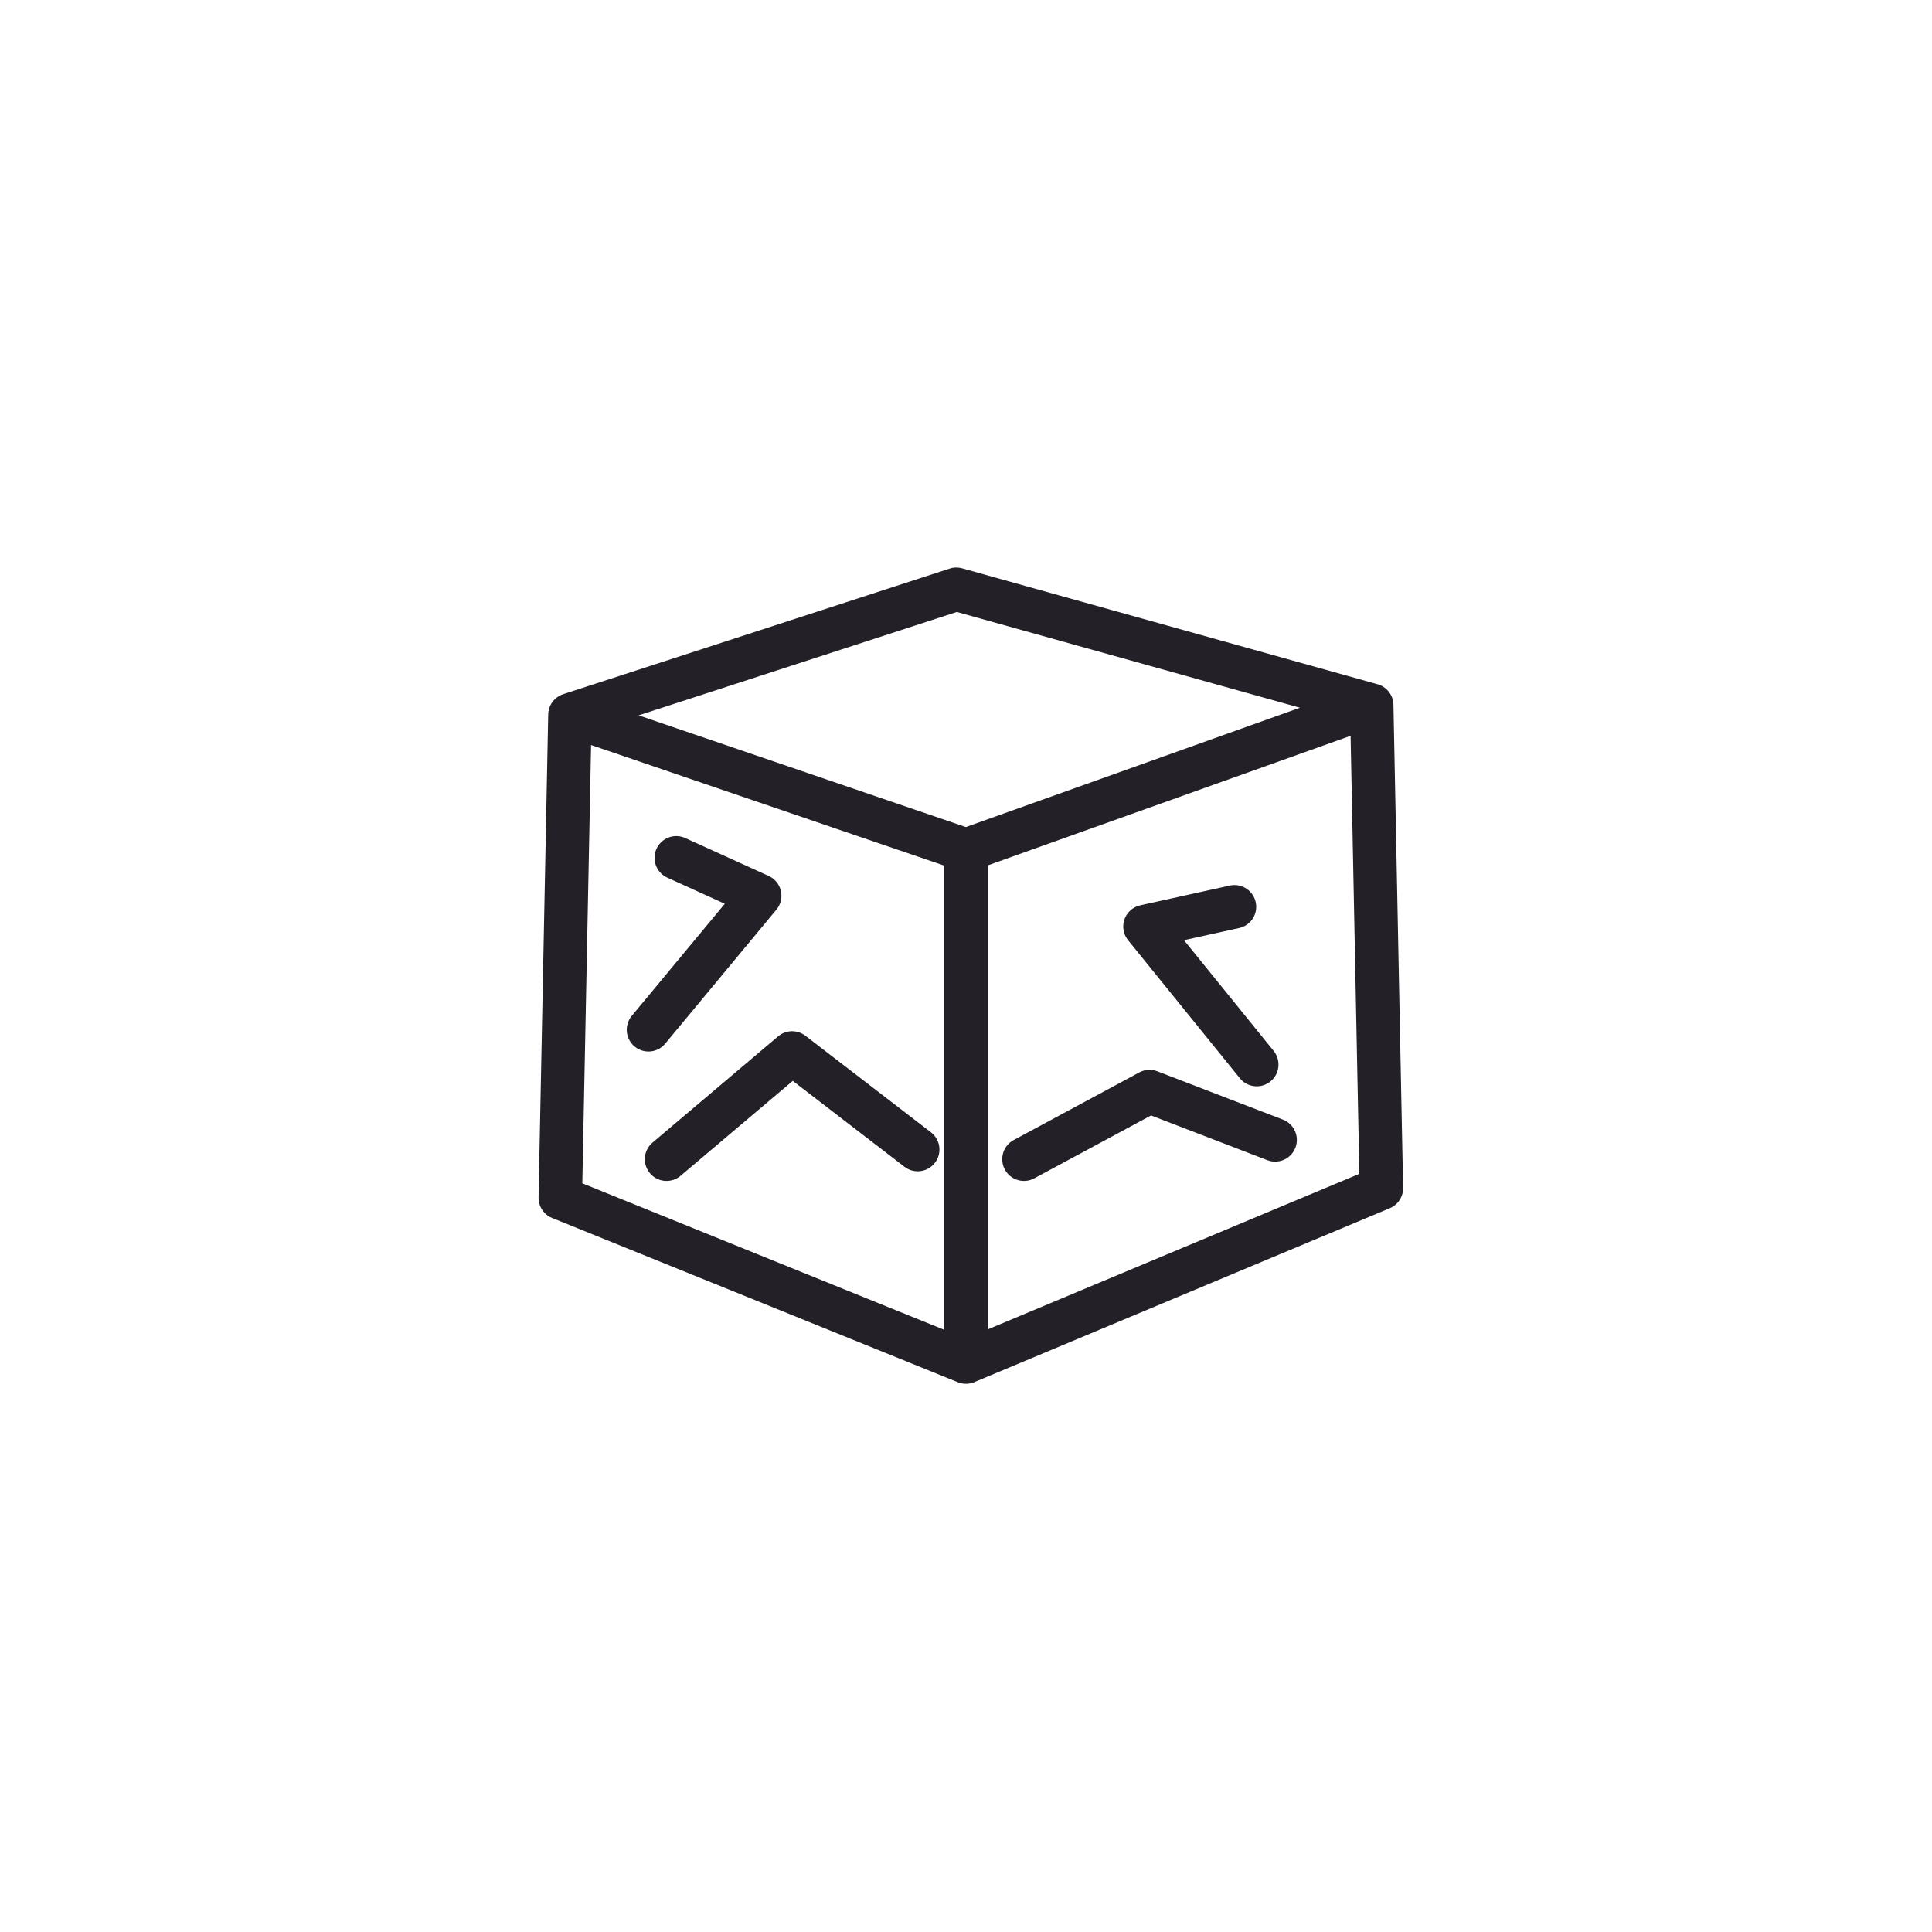
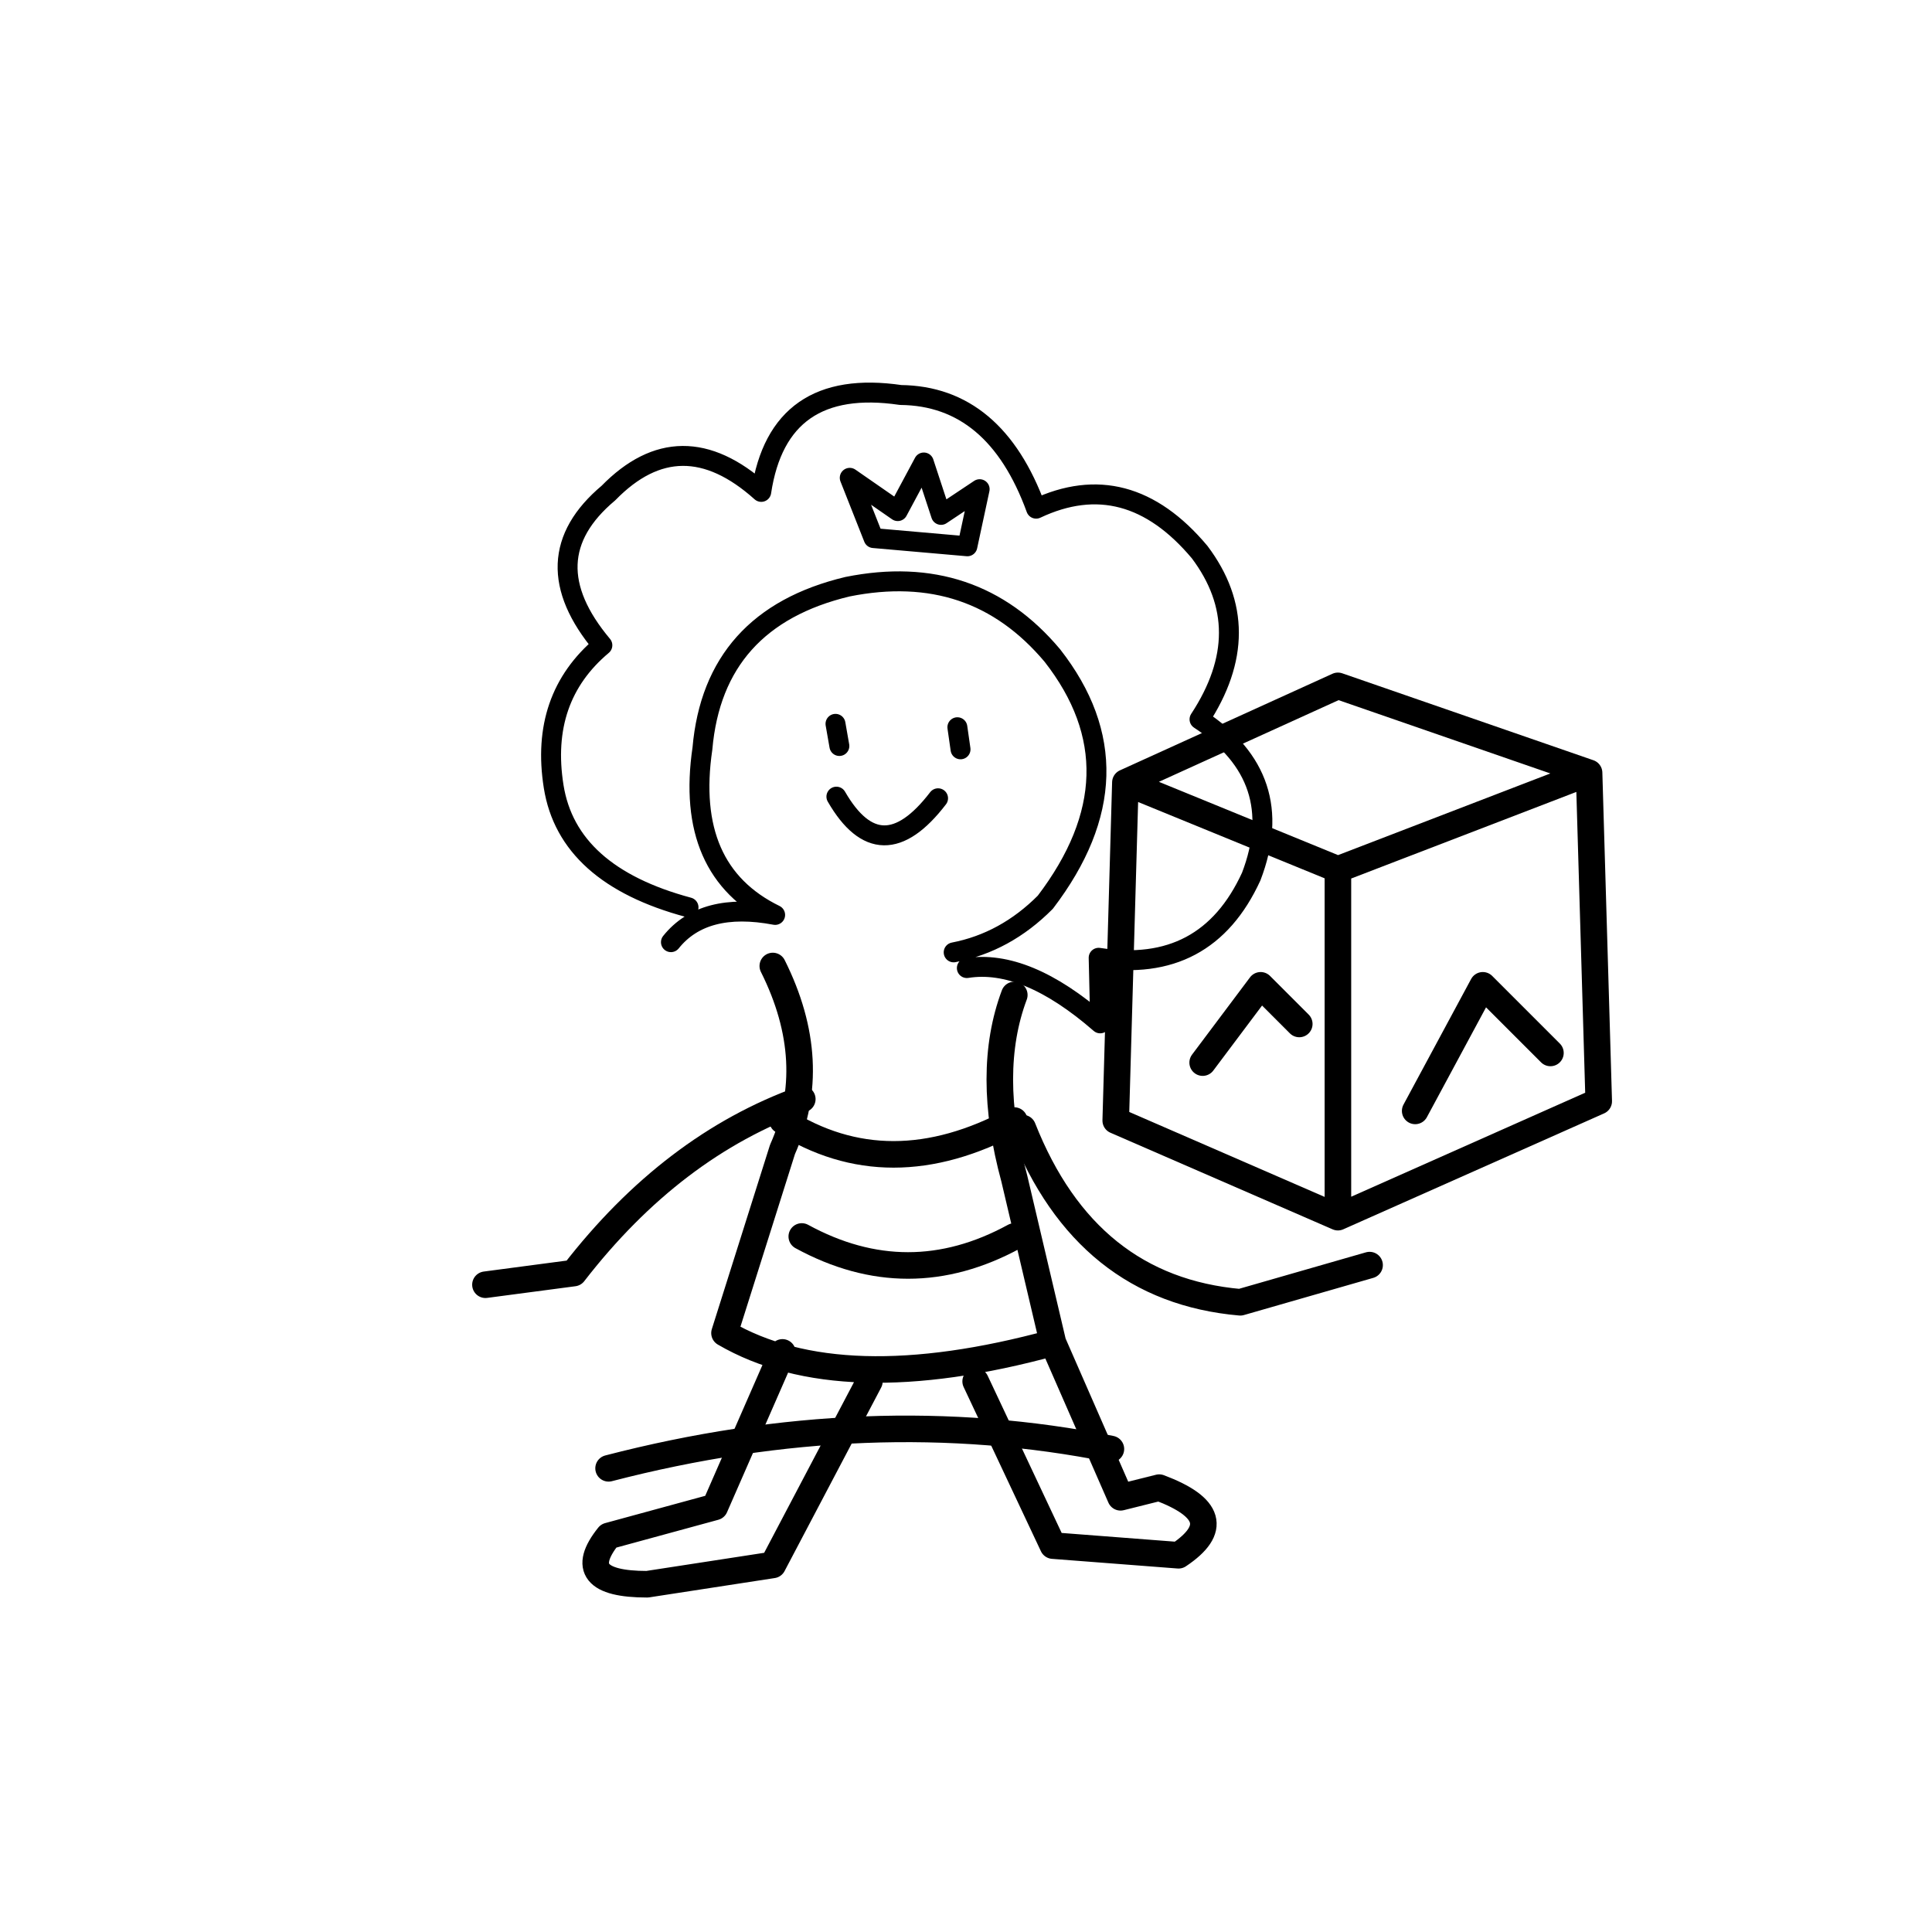
<svg xmlns="http://www.w3.org/2000/svg" viewBox="0 0 200 200">
-   <g fill="none" stroke="#242028" stroke-width="4.5" stroke-linecap="round" stroke-linejoin="round">
-     <path d="M59 74L99 61 142 73 143 123 100 141 58 124Z M59 74L100 88 142 73 M100 88L100 141 M69 120L82 109 95 119 M106 120L119 113 132 118" />
-     <path d="M69 89l9 3 -10 15 M127 88l-9 3 13 13" transform="rotate(6 100 100) translate(0 3)" />
+   <g fill="none" stroke="#000" stroke-width="2.75" stroke-linecap="round" stroke-linejoin="round">
+     <path d="M68 101Q51 98 48 86T53 66Q42 55 52 45Q61 34 73 43Q74 27 91 28Q104 27 111 42Q123 35 134 46Q143 56 136 69Q149 76 145 90Q140 104 125 103L126 112Q115 104 107 106M66 106q4-6 14-5 M80 101Q67 96 68 79Q68 61 86 55Q103 50 115 62Q129 77 117 96Q112 102 105 104 M86 74l.8 3m16-4 .7 3 M87 84q7 10 14-1 M89 48l-4-8 7 4 3-7 3 7 5-4-1 8z" transform="translate(20 20) scale(.75) rotate(5 96 104)" />
+     <path d="M80 100q5 10 1 19l-6 19q12 7 34 1l-4-17q-3-11 0-19 M81 116q11 7 24 0m-22 12q11 6 22 0 M81 140l-7 16-11 3q-4 5 4 5l13-2 10-19m11 0 8 17 13 1q6-4-2-7l-4 1-7-16" />
+     <path d="M63 152q27-7 52-2" opacity="1" />
+     <path d="M83 115q-13 6-22 20l-9 2m54-21q8 16 24 16l13-5" transform="rotate(5 97 115)" />
+     <path d="M115 83l22-10 26 9 1 34-27 12-23-10z M115 83l22 9 26-10m-26 10v36 M123 112l6-8 4 4m12 9 7-13 7 7" transform="translate(1.5 -2)" />
  </g>
</svg>
